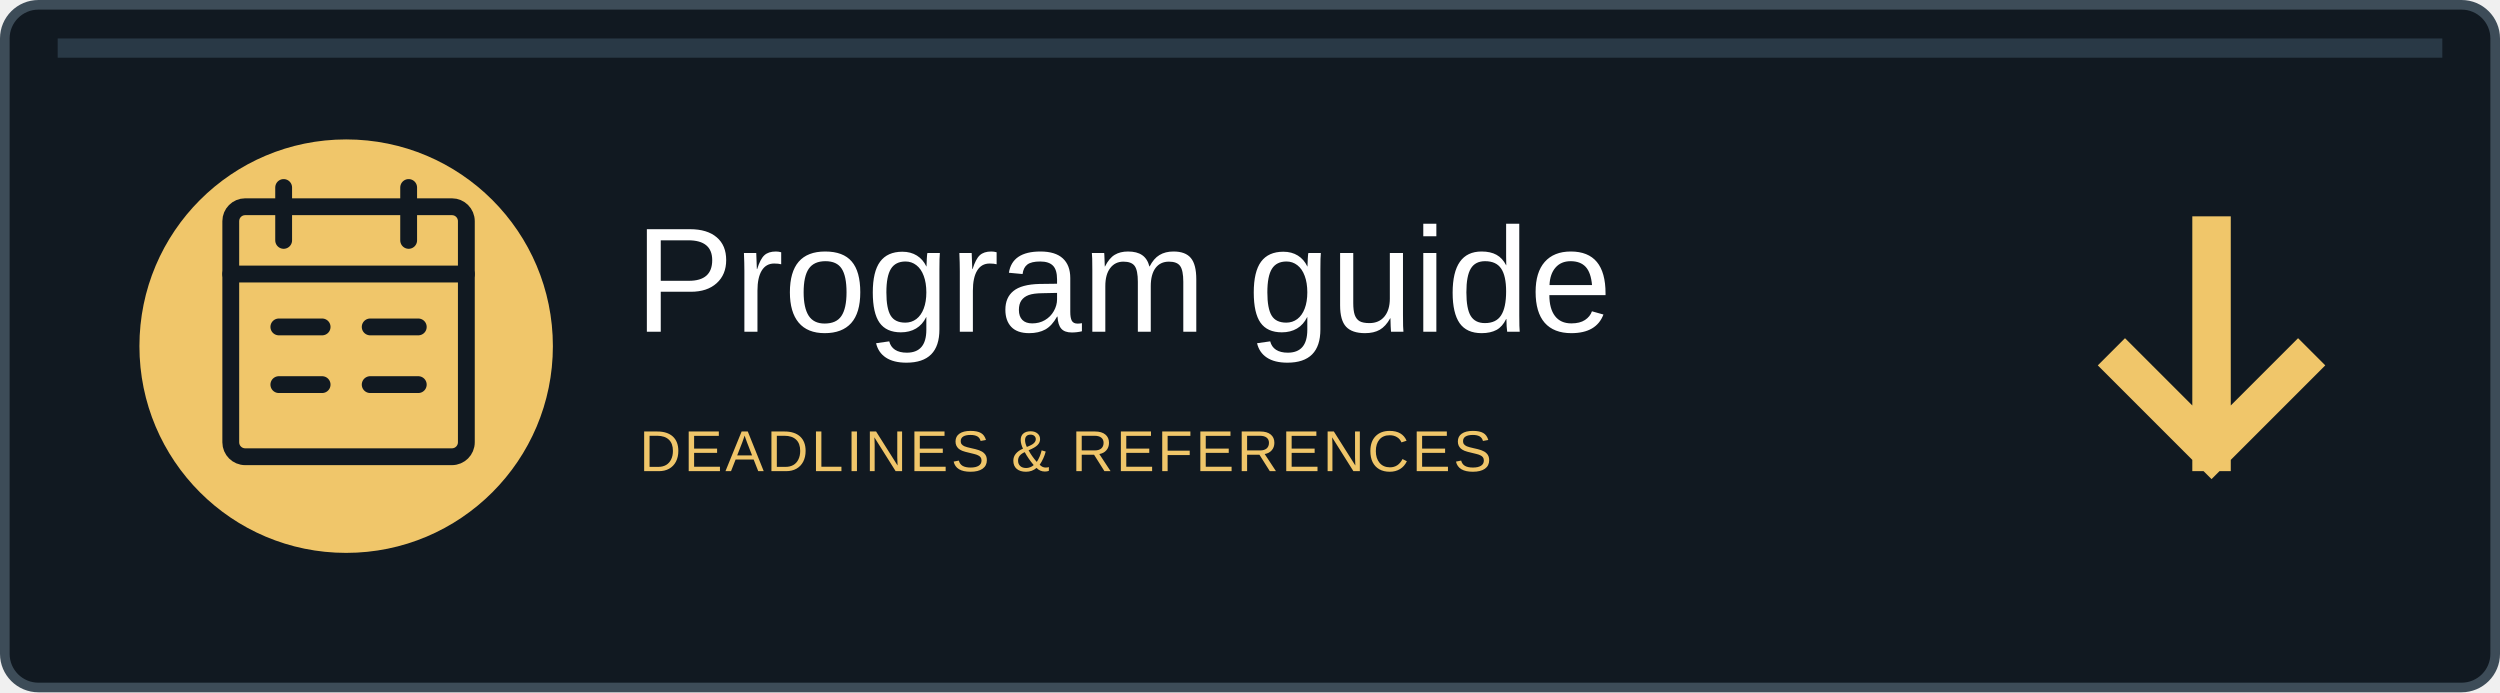
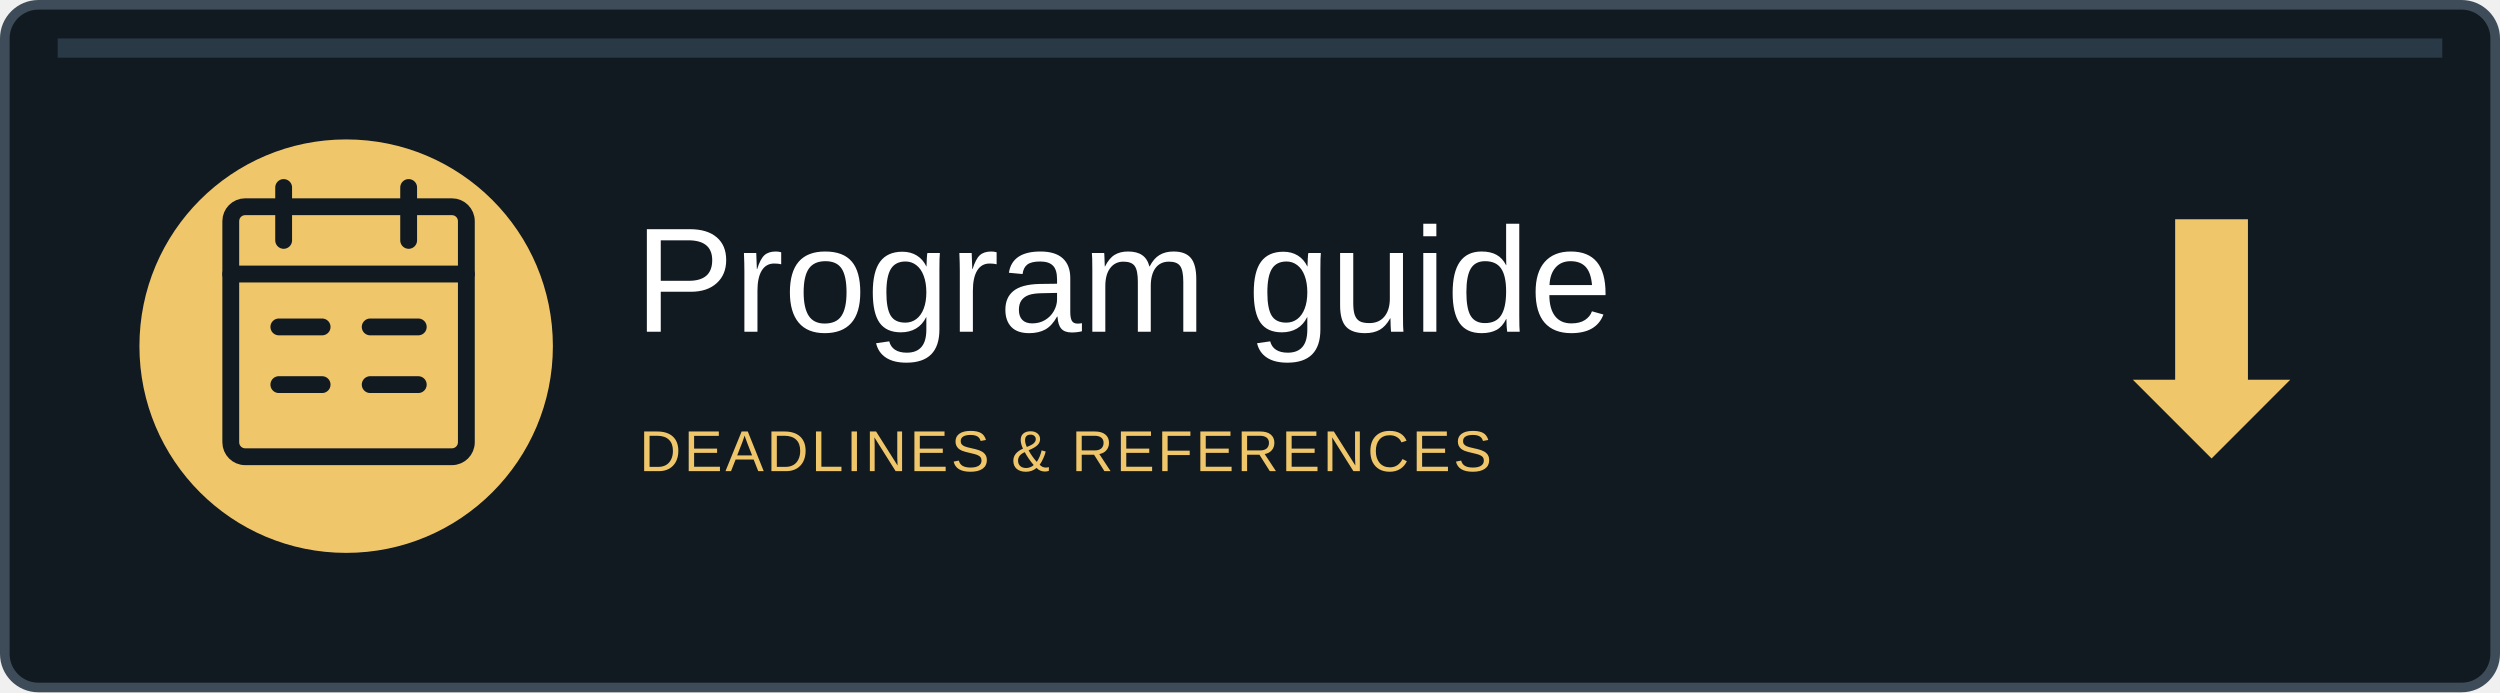
<svg xmlns="http://www.w3.org/2000/svg" width="520" height="144" viewBox="0 0 520 144" role="img" aria-label="Program guide">
  <rect x="1" y="1" width="518" height="142" rx="7" fill="#111921" stroke="#3d4c58" stroke-width="2" />
  <path d="M12 10h496" stroke="#293946" stroke-width="4" />
  <circle cx="72" cy="72" r="43" fill="#f0c66a" />
  <g fill="none" stroke="#111921" stroke-width="3.5" stroke-linejoin="round" stroke-linecap="round">
    <rect x="48" y="43" width="49" height="52" rx="3" />
    <path d="M48 57h49 M59 39v11 M85 39v11 M58 68h9 M77 68h10 M58 80h9 M77 80h10" />
  </g>
  <text x="132" y="69" fill="#ffffff" font-family="Arial,DejaVu Sans,sans-serif" font-size="31">Program guide</text>
  <text x="133" y="98" fill="#f0c66a" font-family="Arial,DejaVu Sans,sans-serif" font-size="12" letter-spacing="0.6">DEADLINES &amp; REFERENCES</text>
-   <path d="M460 49v45 M442 76l18 18 18-18" fill="none" stroke="#f0c66a" stroke-width="8" stroke-linecap="square" stroke-linejoin="miter" />
+   <text x="460" y="75" text-anchor="middle" dominant-baseline="middle" fill="#f0c66a" font-family="DejaVu Sans,Arial,sans-serif" font-size="66">⬇</text>
</svg>
